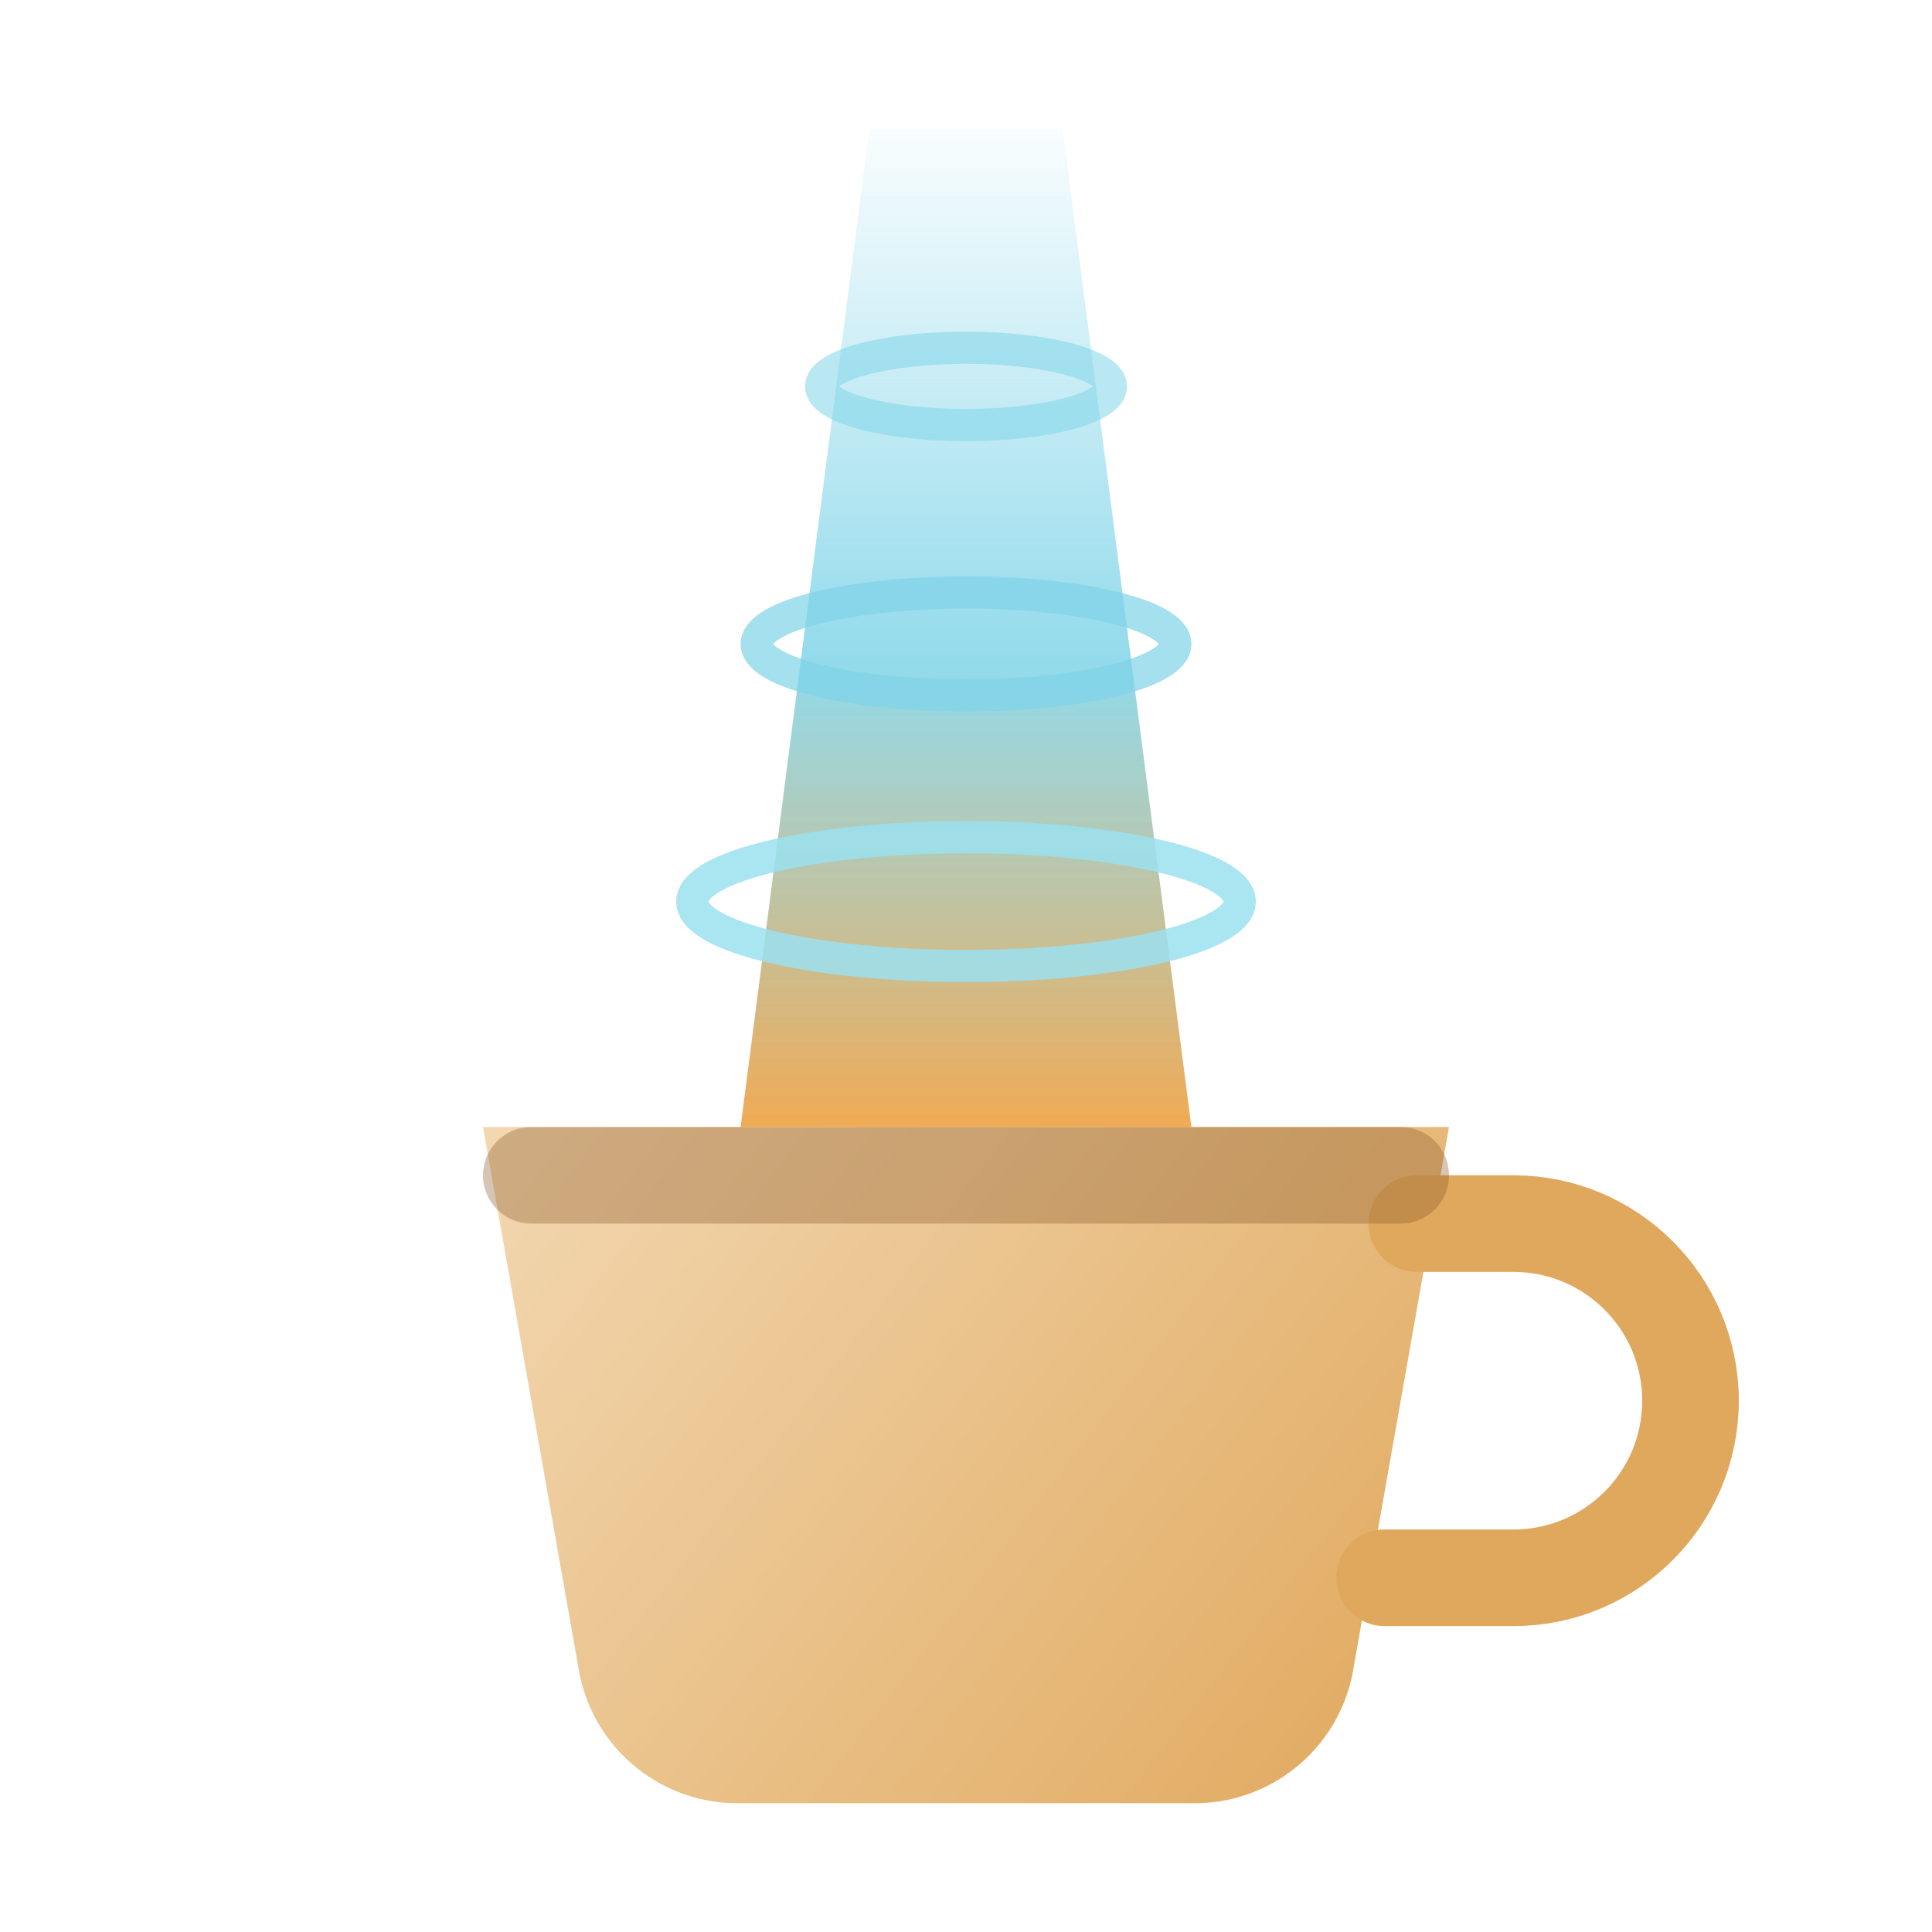
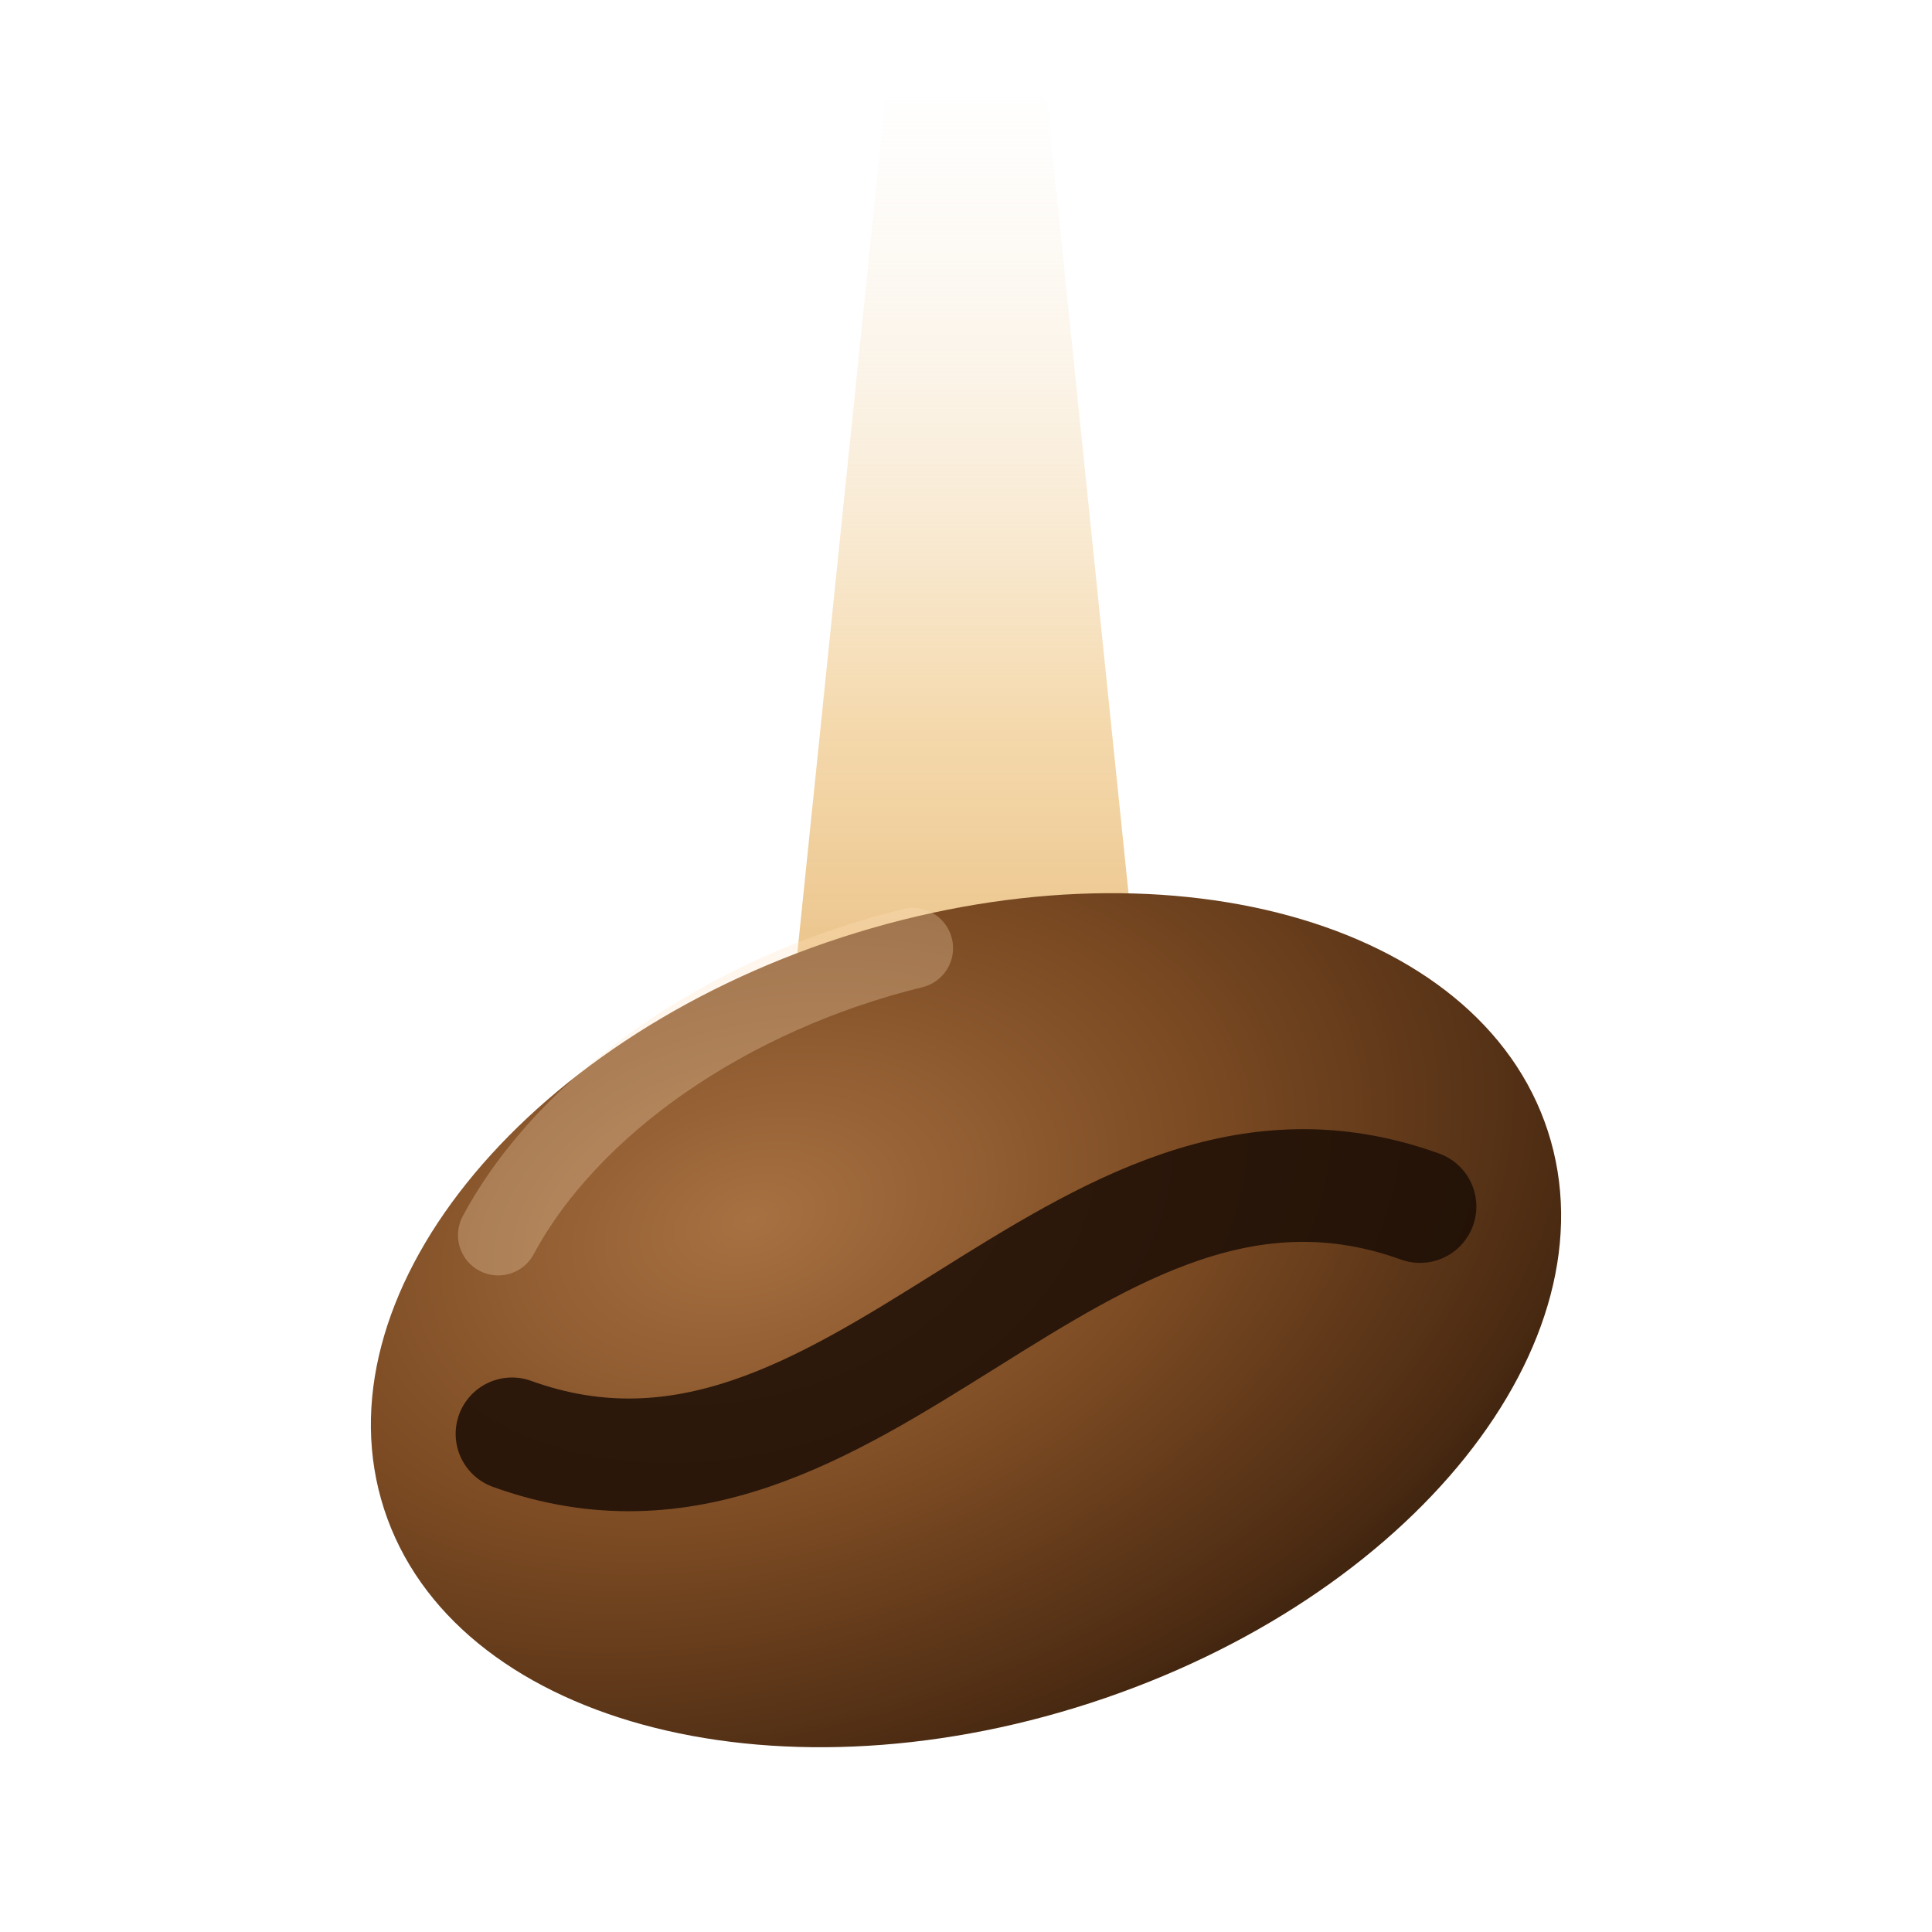
<svg xmlns="http://www.w3.org/2000/svg" viewBox="0 0 120 120" width="120" height="120" role="img" aria-label="Bean Me Up">
  <defs>
-     <linearGradient id="beam" x1="60" y1="6" x2="60" y2="70" gradientUnits="userSpaceOnUse">
-       <stop offset="0" stop-color="#7FD4E8" stop-opacity="0" />
-       <stop offset=".55" stop-color="#7FD4E8" stop-opacity=".85" />
-       <stop offset="1" stop-color="#F0A64B" stop-opacity=".95" />
+     <linearGradient id="beam" x1="60" y1="4" x2="60" y2="72" gradientUnits="userSpaceOnUse">
+       <stop offset="0" stop-color="#F7EDE0" stop-opacity="0" />
+       <stop offset=".6" stop-color="#F0C98A" stop-opacity=".7" />
+       <stop offset="1" stop-color="#E0A85C" stop-opacity=".9" />
    </linearGradient>
-     <linearGradient id="cup" x1="30" y1="66" x2="90" y2="112" gradientUnits="userSpaceOnUse">
-       <stop offset="0" stop-color="#F3D9B4" />
-       <stop offset="1" stop-color="#E0A85C" />
-     </linearGradient>
+     <radialGradient id="bean" cx=".36" cy=".3" r=".82">
+       <stop offset="0" stop-color="#A87142" />
+       <stop offset=".45" stop-color="#7C4B23" />
+       <stop offset=".85" stop-color="#4A2A12" />
+       <stop offset="1" stop-color="#311C0B" />
+     </radialGradient>
  </defs>
-   <path d="M46 70 L54 8 h12 l8 62 z" fill="url(#beam)" />
-   <ellipse cx="60" cy="24" rx="9" ry="2.4" fill="none" stroke="#7FD4E8" stroke-opacity=".55" stroke-width="2" />
-   <ellipse cx="60" cy="40" rx="13" ry="3.2" fill="none" stroke="#7FD4E8" stroke-opacity=".7" stroke-width="2" />
-   <ellipse cx="60" cy="56" rx="17" ry="4" fill="none" stroke="#9BE0F0" stroke-opacity=".85" stroke-width="2" />
-   <path d="M30 70 h60 l-6 34 a10 10 0 0 1 -10 8 H46 a10 10 0 0 1 -10 -8 z" fill="url(#cup)" />
-   <path d="M88 76 h6 a11 11 0 0 1 0 22 h-8" fill="none" stroke="#E0A85C" stroke-width="6" stroke-linecap="round" />
-   <rect x="30" y="70" width="60" height="6" rx="3" fill="#8A5A2B" opacity=".35" />
+   <path d="M48 74 L55 6 h10 l7 68 z" fill="url(#beam)" />
+   <g transform="translate(60 82) rotate(-18)">
+     <ellipse rx="38" ry="25" fill="url(#bean)" />
+     <path d="M-29 -2 C -11 12, 11 -12, 29 2" fill="none" stroke="#1C0E05" stroke-opacity=".85" stroke-width="7" stroke-linecap="round" />
+     <path d="M-26 -14 A 32 21 0 0 1 4 -23" fill="none" stroke="#FFE2BE" stroke-opacity=".28" stroke-width="5" stroke-linecap="round" />
+   </g>
</svg>
